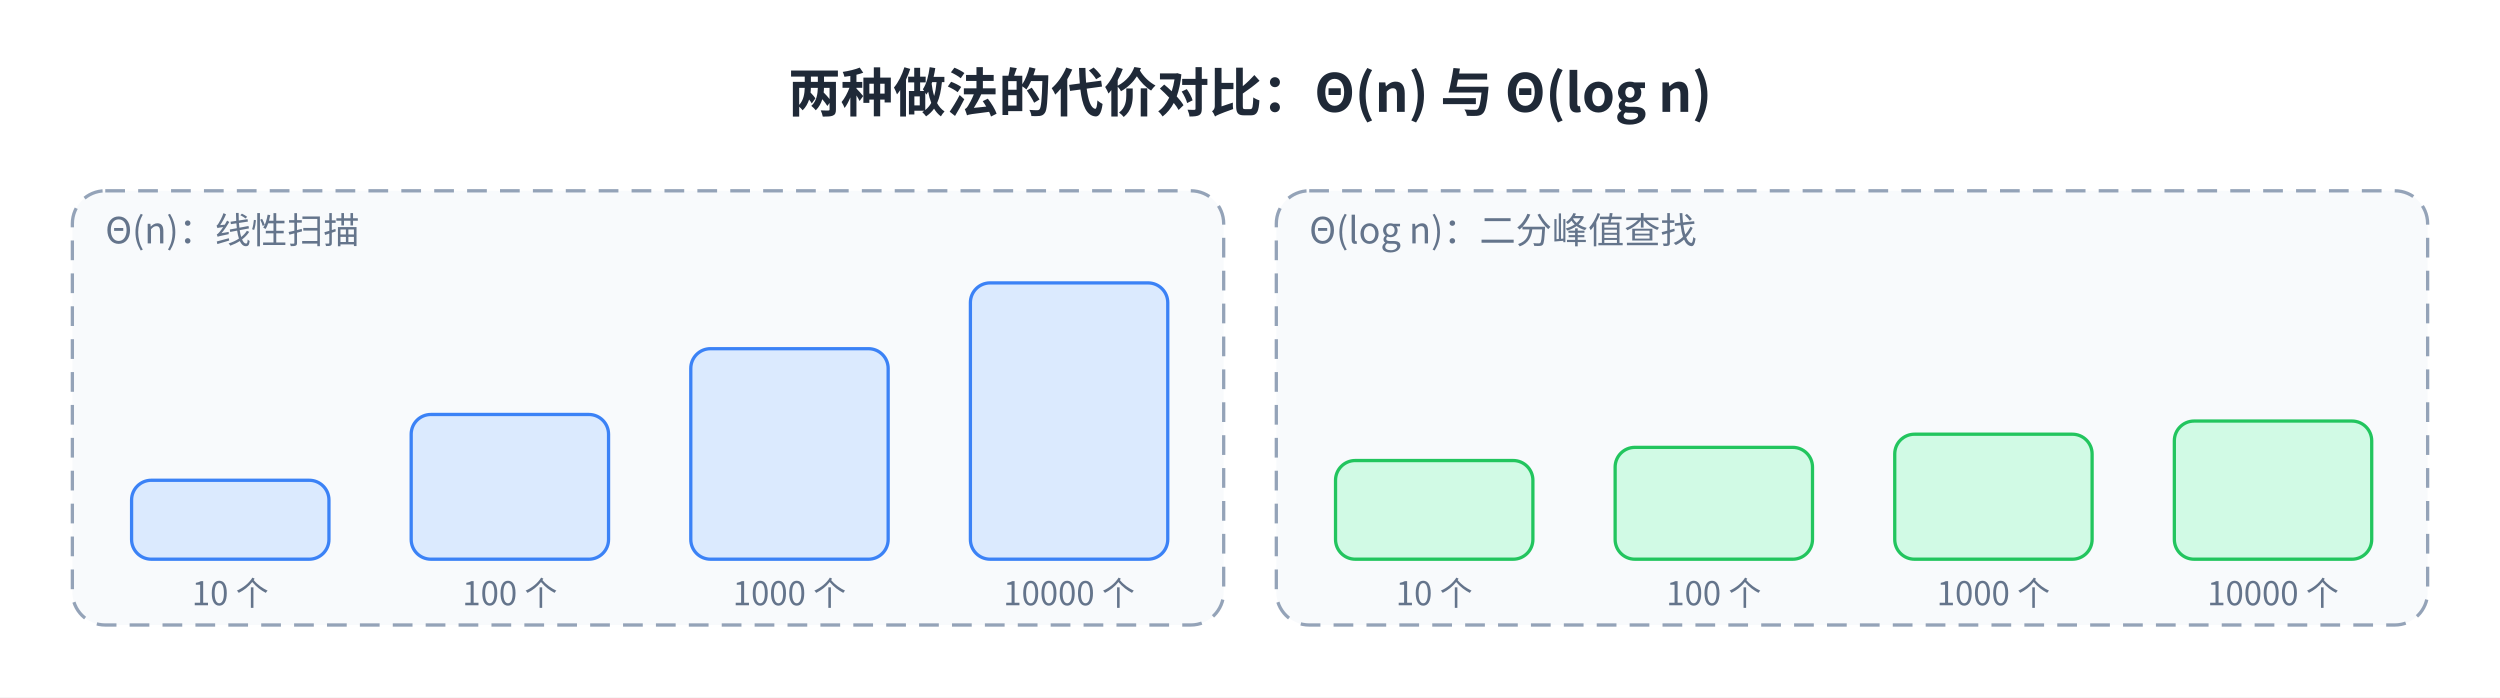
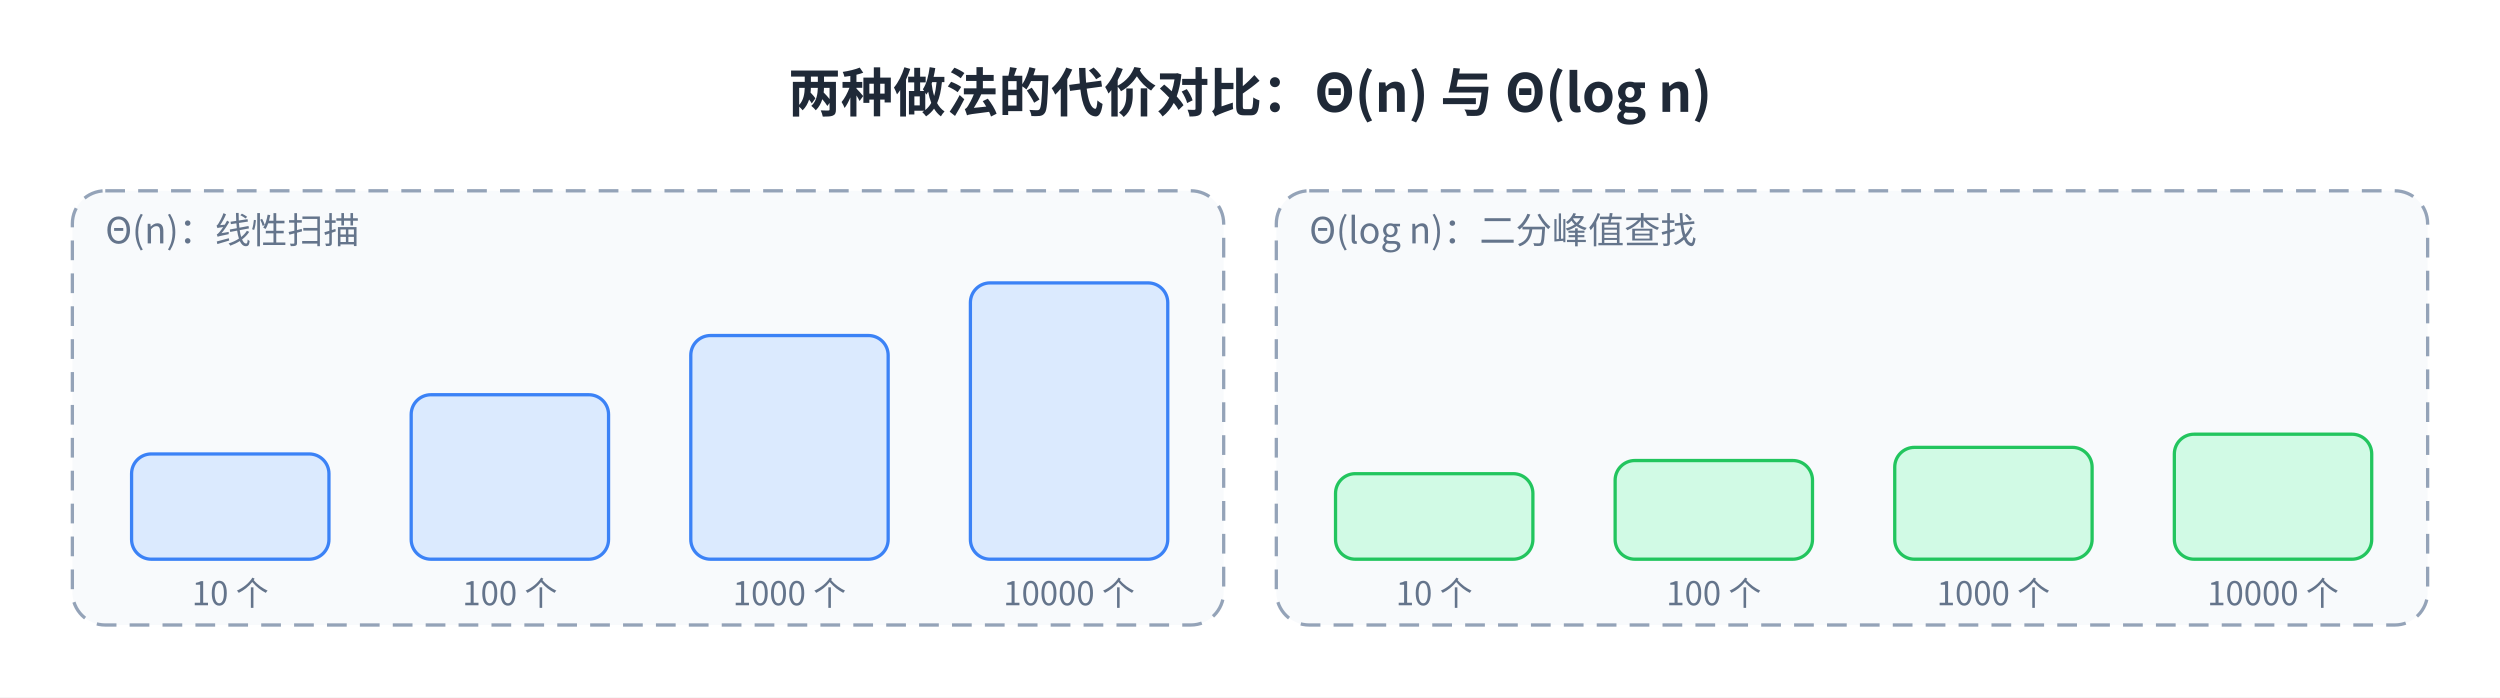
<svg xmlns="http://www.w3.org/2000/svg" viewBox="0 0 760 212" width="760" height="212" role="img" aria-labelledby="fig-peak-finding-2-title fig-peak-finding-2-desc">
  <defs>
    <style>
      text { font-family: 'PingFang SC', 'Microsoft YaHei', 'Noto Sans CJK SC', system-ui, sans-serif; }
    </style>
    <marker id="arrow" markerWidth="8" markerHeight="8" refX="2" refY="4" orient="auto" markerUnits="userSpaceOnUse">
      <path d="M0,0 L8,4 L0,8 L2,4 z" fill="#64748b" />
    </marker>
    <marker id="arrow-purple" markerWidth="8" markerHeight="8" refX="2" refY="4" orient="auto" markerUnits="userSpaceOnUse">
      <path d="M0,0 L8,4 L0,8 L2,4 z" fill="#a855f7" />
    </marker>
  </defs>
  <rect x="0" y="0" width="760" height="212" fill="#ffffff" />
  <text x="380" y="34" font-size="16" font-weight="600" fill="#1f2937" text-anchor="middle">两种做法的代价对比：Θ(n) 与 Θ(log n)</text>
  <rect x="22" y="58" width="350" height="132" rx="10" fill="#f8fafc" stroke="#94a3b8" stroke-dasharray="6,4" />
  <text x="32" y="74" font-size="11" fill="#64748b">Θ(n)：线性扫描</text>
  <rect x="388" y="58" width="350" height="132" rx="10" fill="#f8fafc" stroke="#94a3b8" stroke-dasharray="6,4" />
  <text x="398" y="74" font-size="11" fill="#64748b">Θ(log n)：二分峰值查找</text>
-   <rect x="40" y="146" width="60" height="24" rx="6" fill="#dbeafe" stroke="#3b82f6" />
+   <rect x="40" y="138" width="60" height="32" rx="6" fill="#dbeafe" stroke="#3b82f6" />
  <text x="70" y="184" font-size="10" fill="#64748b" text-anchor="middle">10 个</text>
-   <rect x="125" y="126" width="60" height="44" rx="6" fill="#dbeafe" stroke="#3b82f6" />
+   <rect x="125" y="120" width="60" height="50" rx="6" fill="#dbeafe" stroke="#3b82f6" />
  <text x="155" y="184" font-size="10" fill="#64748b" text-anchor="middle">100 个</text>
-   <rect x="210" y="106" width="60" height="64" rx="6" fill="#dbeafe" stroke="#3b82f6" />
+   <rect x="210" y="102" width="60" height="68" rx="6" fill="#dbeafe" stroke="#3b82f6" />
  <text x="240" y="184" font-size="10" fill="#64748b" text-anchor="middle">1000 个</text>
  <rect x="295" y="86" width="60" height="84" rx="6" fill="#dbeafe" stroke="#3b82f6" />
  <text x="325" y="184" font-size="10" fill="#64748b" text-anchor="middle">10000 个</text>
-   <rect x="406" y="140" width="60" height="30" rx="6" fill="#d1fae5" stroke="#22c55e" />
+   <rect x="406" y="144" width="60" height="26" rx="6" fill="#d1fae5" stroke="#22c55e" />
  <text x="436" y="184" font-size="10" fill="#64748b" text-anchor="middle">10 个</text>
-   <rect x="491" y="136" width="60" height="34" rx="6" fill="#d1fae5" stroke="#22c55e" />
+   <rect x="491" y="140" width="60" height="30" rx="6" fill="#d1fae5" stroke="#22c55e" />
  <text x="521" y="184" font-size="10" fill="#64748b" text-anchor="middle">100 个</text>
-   <rect x="576" y="132" width="60" height="38" rx="6" fill="#d1fae5" stroke="#22c55e" />
+   <rect x="576" y="136" width="60" height="34" rx="6" fill="#d1fae5" stroke="#22c55e" />
  <text x="606" y="184" font-size="10" fill="#64748b" text-anchor="middle">1000 个</text>
-   <rect x="661" y="128" width="60" height="42" rx="6" fill="#d1fae5" stroke="#22c55e" />
+   <rect x="661" y="132" width="60" height="38" rx="6" fill="#d1fae5" stroke="#22c55e" />
  <text x="691" y="184" font-size="10" fill="#64748b" text-anchor="middle">10000 个</text>
</svg>
